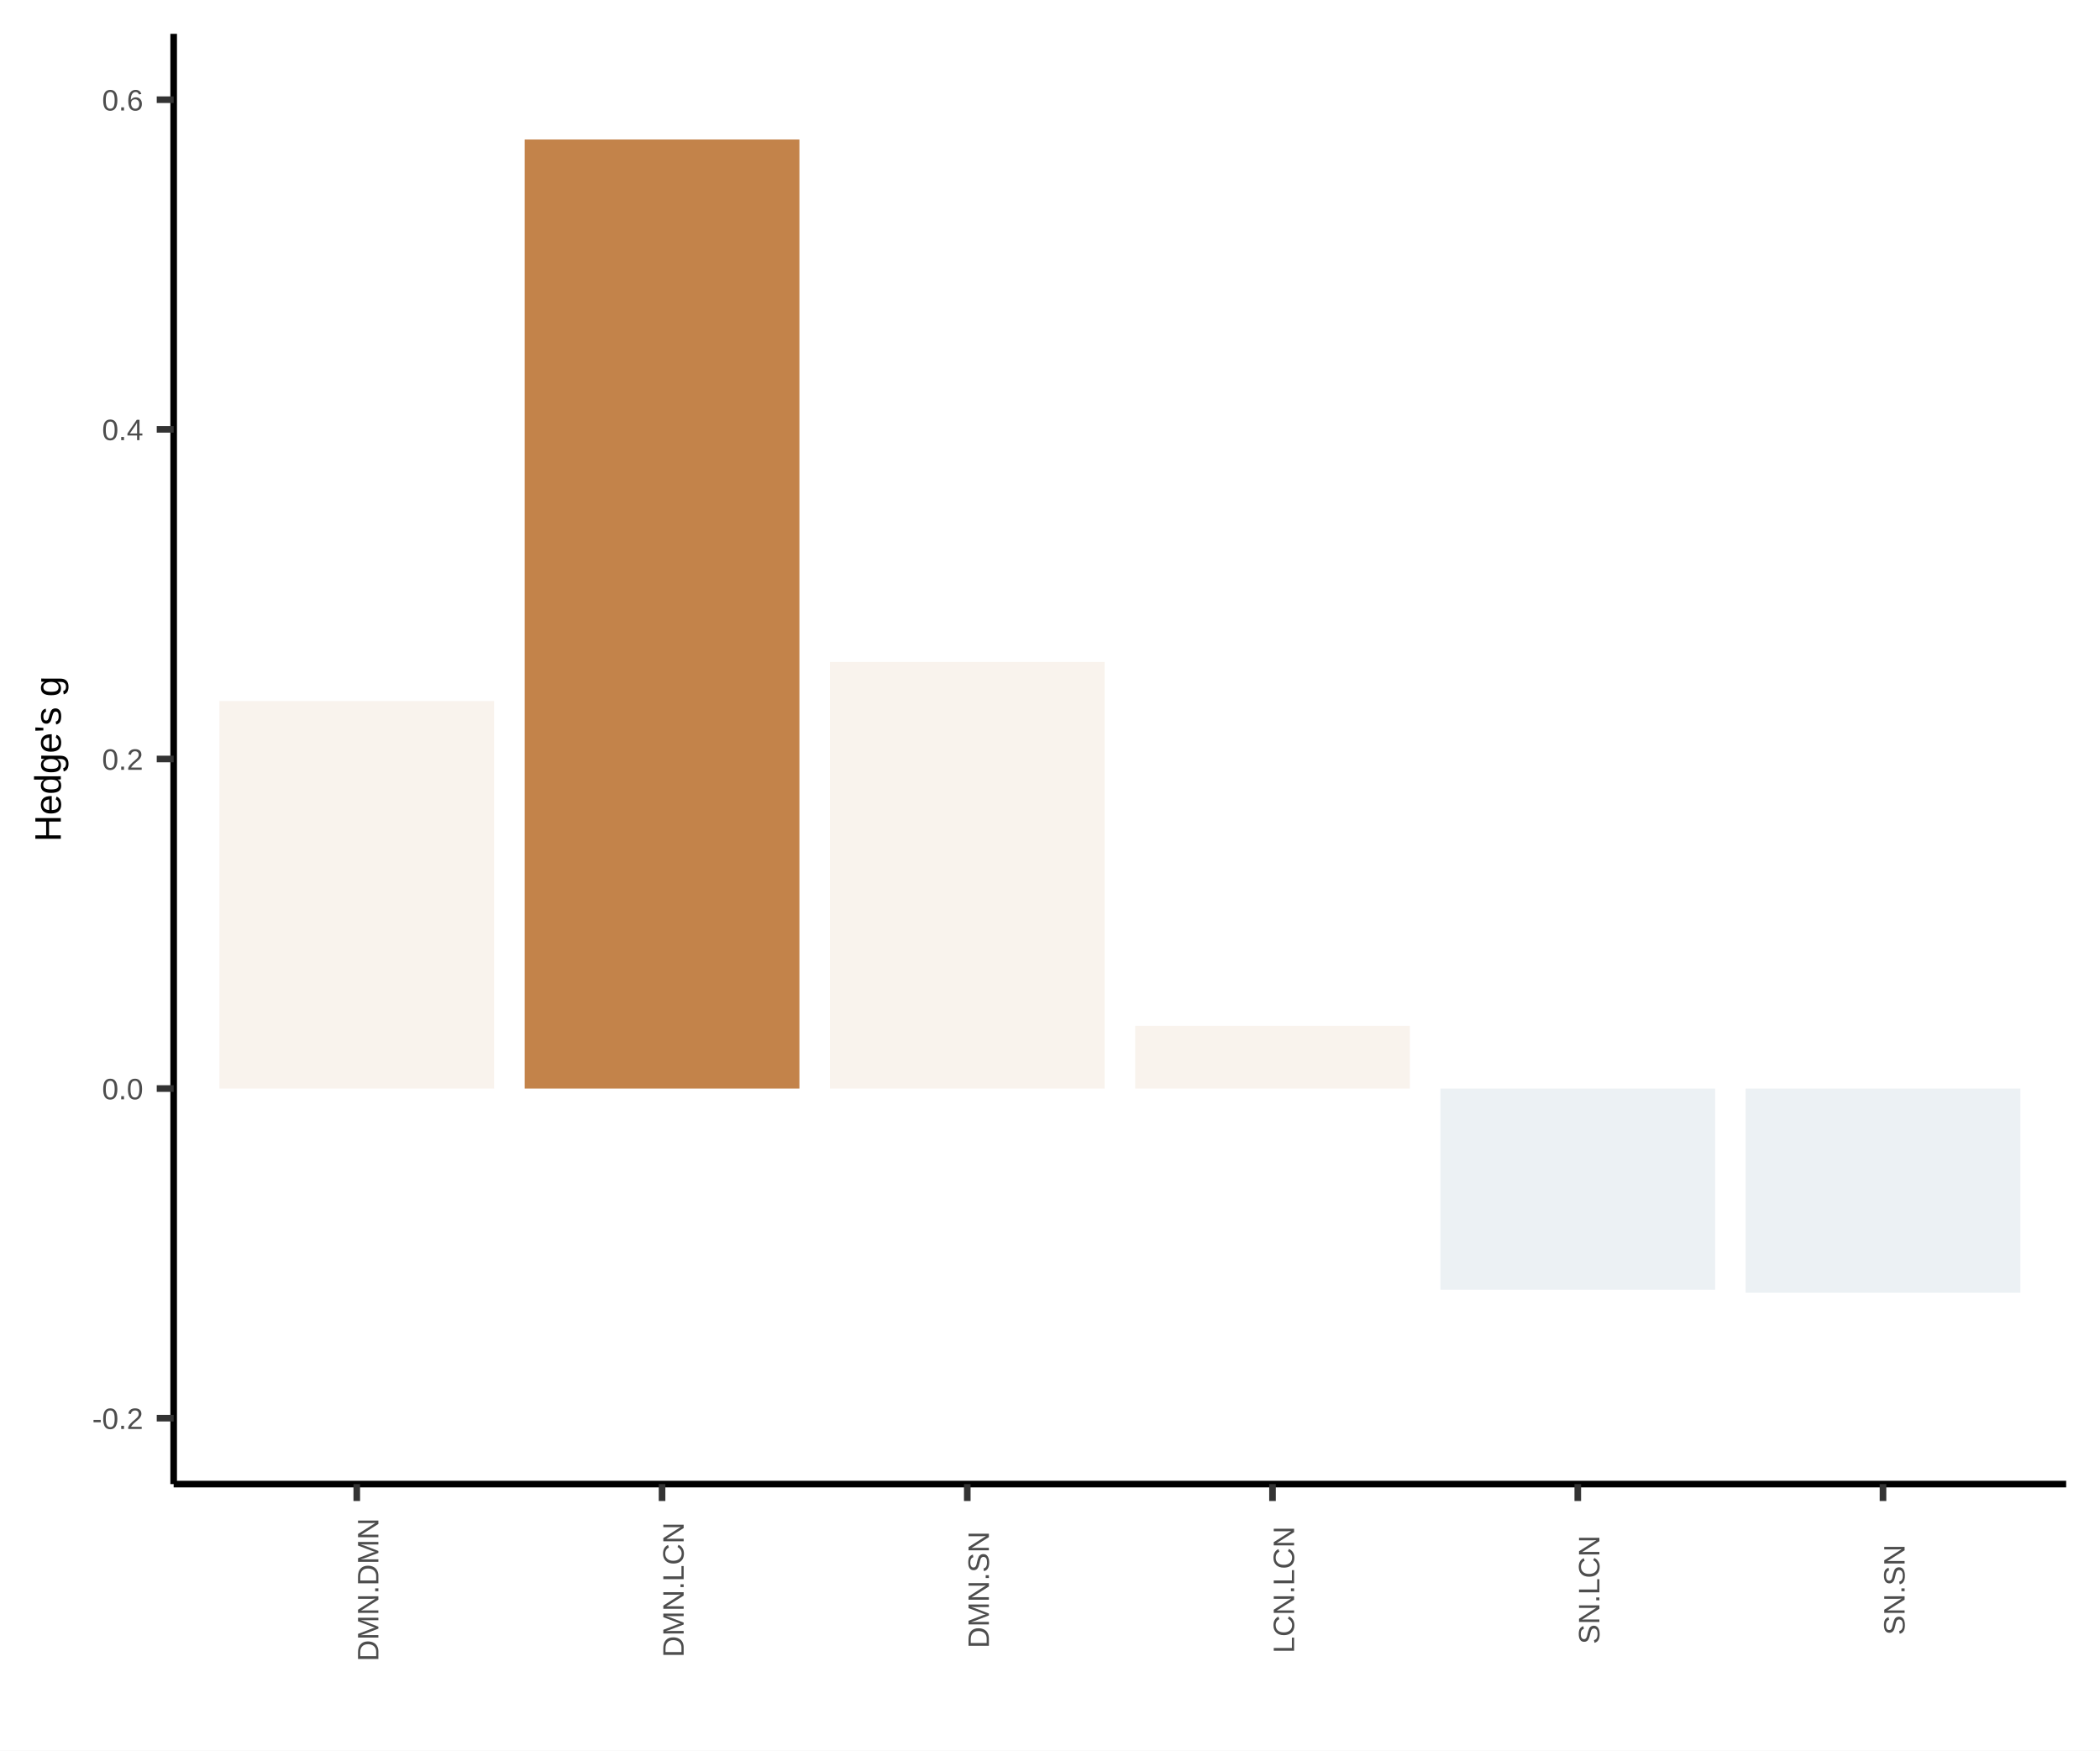
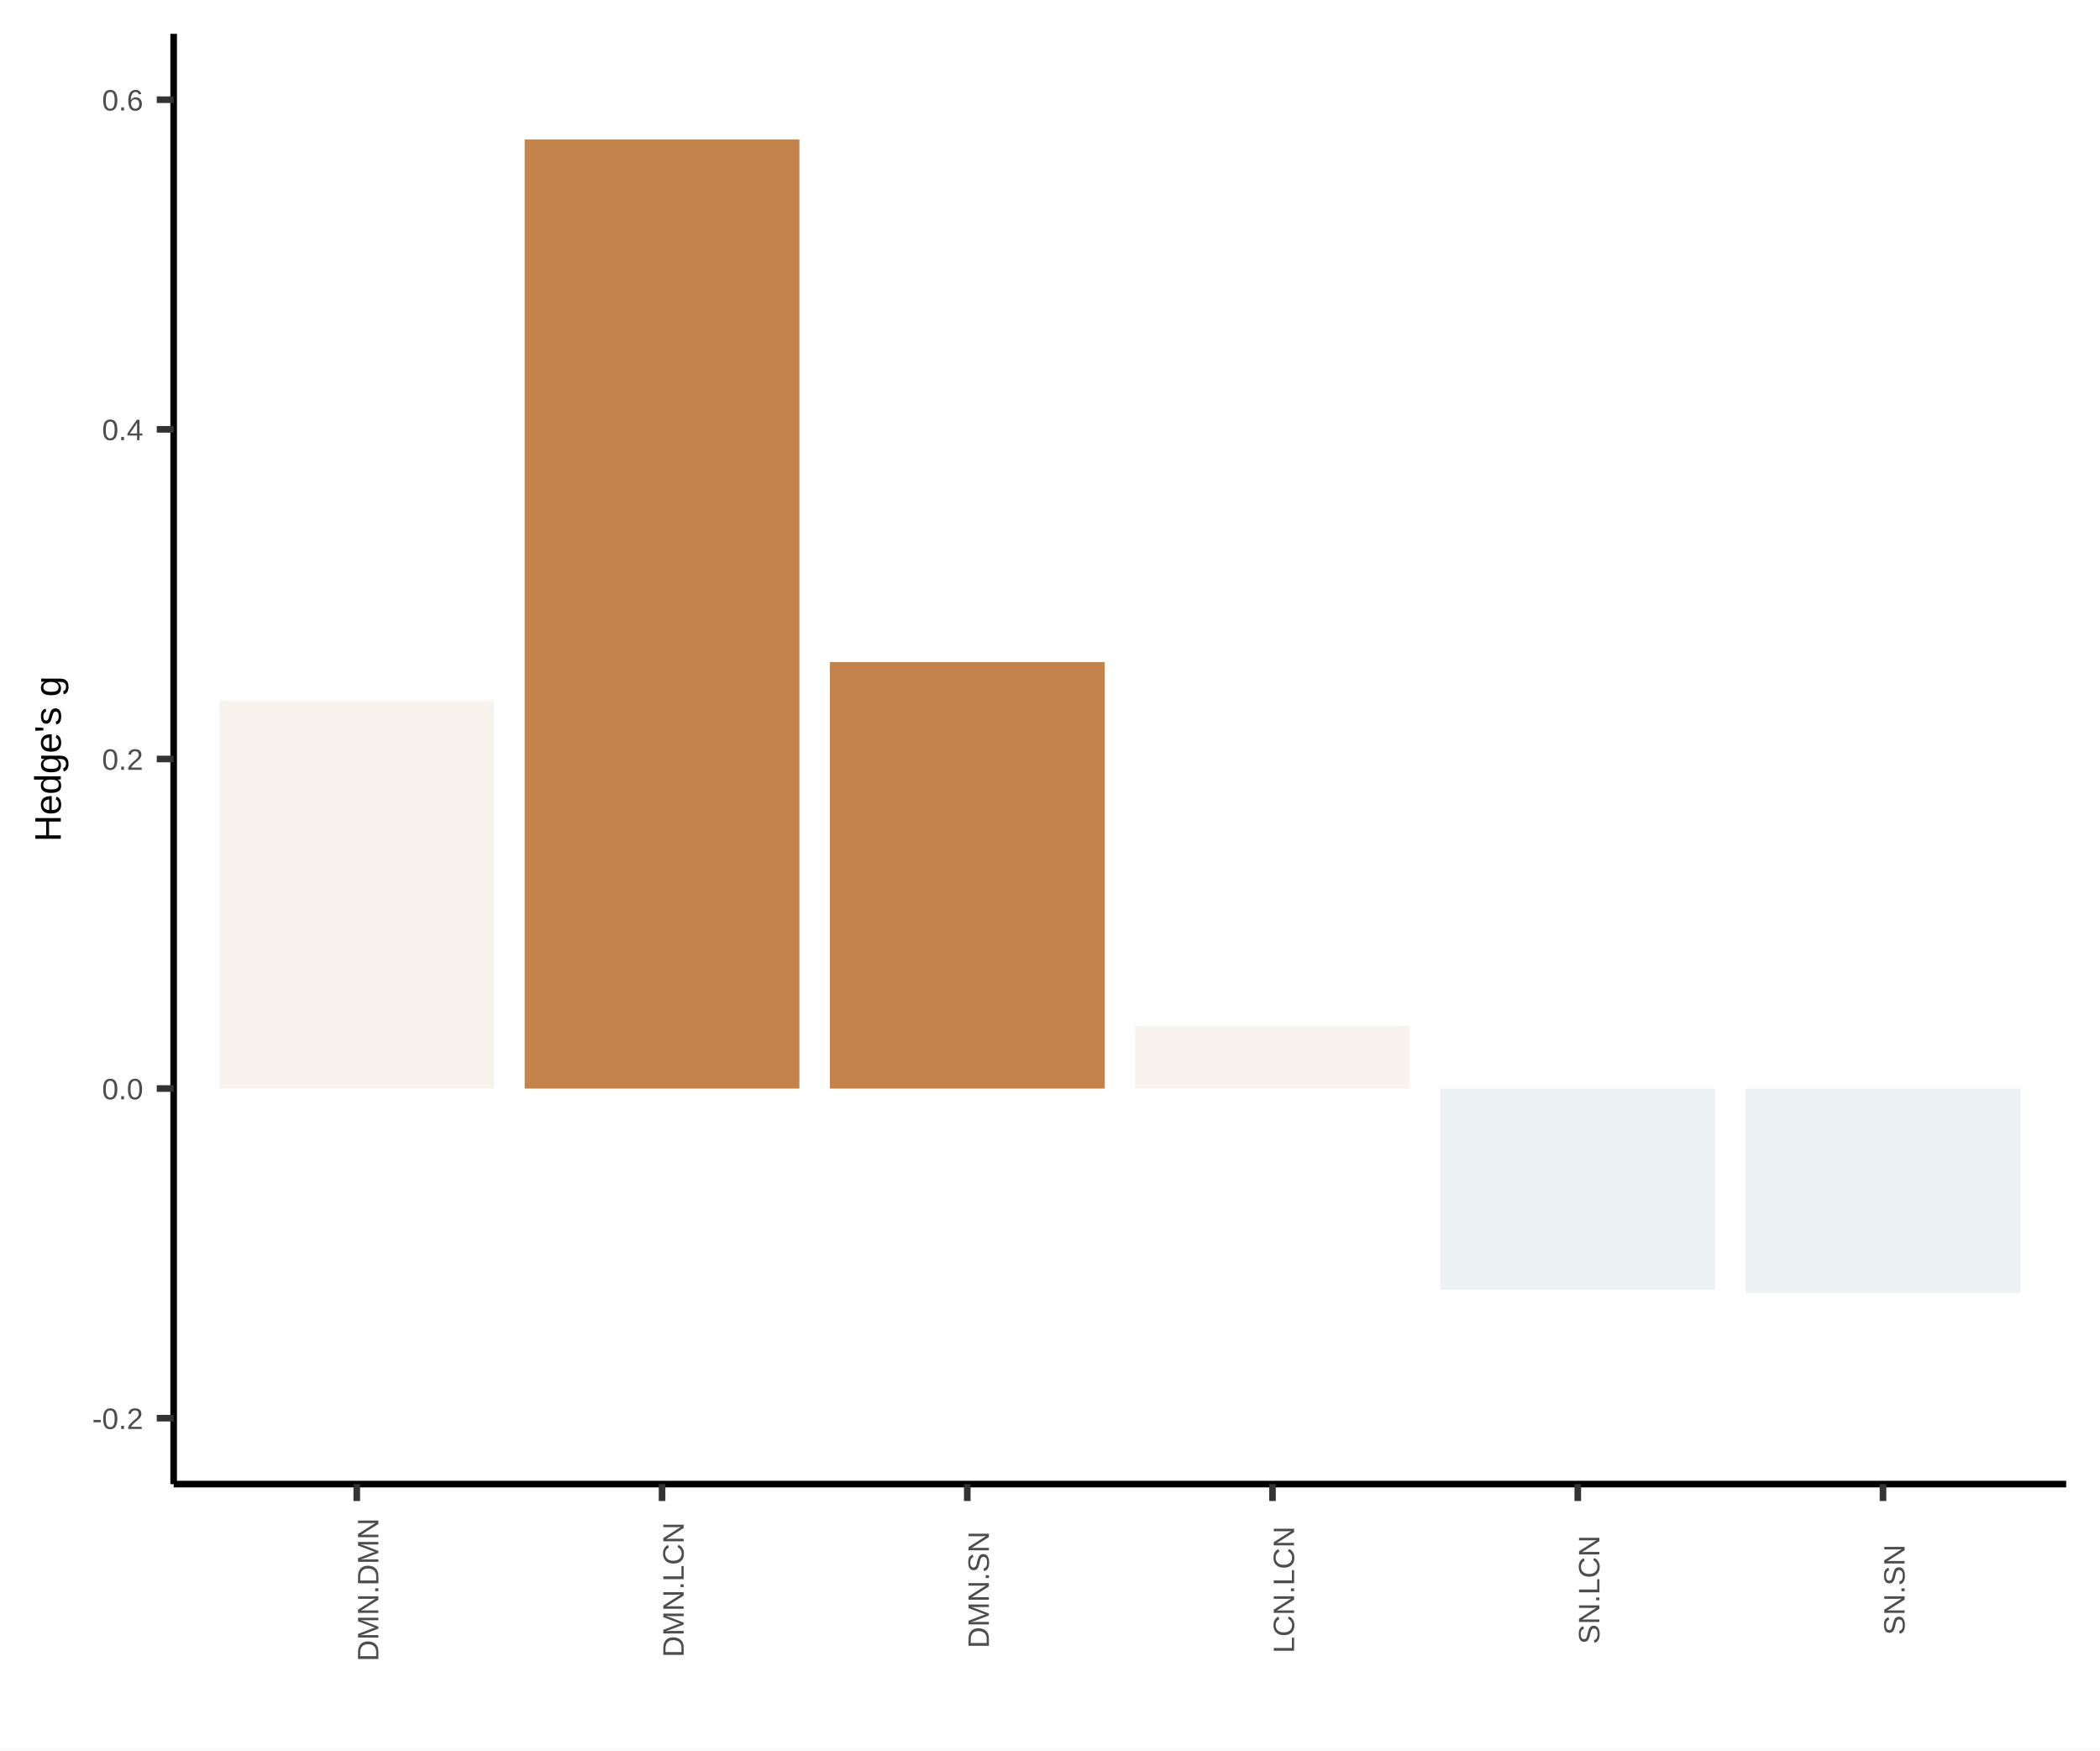
<svg xmlns="http://www.w3.org/2000/svg" class="svglite" width="340.16pt" height="283.46pt" viewBox="0 0 340.16 283.46">
  <defs>
    <style type="text/css">
    .svglite line, .svglite polyline, .svglite polygon, .svglite path, .svglite rect, .svglite circle {
      fill: none;
      stroke: #000000;
      stroke-linecap: round;
      stroke-linejoin: round;
      stroke-miterlimit: 10.00;
    }
  </style>
  </defs>
  <rect width="100%" height="100%" style="stroke: none; fill: #FFFFFF;" />
  <defs>
    <clipPath id="cpMC4wMHwzNDAuMTZ8MC4wMHwyODMuNDY=">
      <rect x="0.00" y="0.00" width="340.16" height="283.46" />
    </clipPath>
  </defs>
  <g clip-path="url(#cpMC4wMHwzNDAuMTZ8MC4wMHwyODMuNDY=)">
    <rect x="0.00" y="0.00" width="340.16" height="283.46" style="stroke-width: 1.07; stroke: #FFFFFF; fill: #FFFFFF;" />
  </g>
  <defs>
    <clipPath id="cpMjguMTN8MzM0LjY4fDUuNDh8MjQwLjMz">
      <rect x="28.13" y="5.48" width="306.55" height="234.85" />
    </clipPath>
  </defs>
  <g clip-path="url(#cpMjguMTN8MzM0LjY4fDUuNDh8MjQwLjMz)">
    <rect x="28.13" y="5.48" width="306.55" height="234.85" style="stroke-width: 1.07; stroke: none; fill: #FFFFFF;" />
    <rect x="35.54" y="113.52" width="44.50" height="62.76" style="stroke-width: 1.07; stroke: none; stroke-linecap: square; stroke-linejoin: miter; fill: #C3834A; fill-opacity: 0.10;" />
-     <rect x="134.43" y="107.21" width="44.50" height="69.07" style="stroke-width: 1.07; stroke: none; stroke-linecap: square; stroke-linejoin: miter; fill: #C3834A; fill-opacity: 0.10;" />
+     <rect x="134.43" y="107.21" width="44.50" height="69.07" style="stroke-width: 1.07; stroke: none; stroke-linecap: square; stroke-linejoin: miter; fill: #C3834A;" />
    <rect x="84.99" y="22.59" width="44.50" height="153.69" style="stroke-width: 1.07; stroke: none; stroke-linecap: square; stroke-linejoin: miter; fill: #C3834A;" />
    <rect x="282.76" y="176.28" width="44.50" height="33.06" style="stroke-width: 1.07; stroke: none; stroke-linecap: square; stroke-linejoin: miter; fill: #44708F; fill-opacity: 0.10;" />
    <rect x="233.32" y="176.28" width="44.50" height="32.57" style="stroke-width: 1.07; stroke: none; stroke-linecap: square; stroke-linejoin: miter; fill: #44708F; fill-opacity: 0.10;" />
    <rect x="183.87" y="166.12" width="44.50" height="10.16" style="stroke-width: 1.07; stroke: none; stroke-linecap: square; stroke-linejoin: miter; fill: #C3834A; fill-opacity: 0.10;" />
  </g>
  <g clip-path="url(#cpMC4wMHwzNDAuMTZ8MC4wMHwyODMuNDY=)">
    <polyline points="28.13,240.33 28.13,5.48 " style="stroke-width: 1.07; stroke-linecap: butt;" />
    <text x="23.20" y="231.41" text-anchor="end" style="font-size: 4.80px; fill: #4D4D4D; font-family: Liberation Sans;" textLength="9.36px" lengthAdjust="spacingAndGlyphs">-0.2</text>
    <text x="23.20" y="178.03" text-anchor="end" style="font-size: 4.80px; fill: #4D4D4D; font-family: Liberation Sans;" textLength="7.63px" lengthAdjust="spacingAndGlyphs">0.0</text>
    <text x="23.20" y="124.66" text-anchor="end" style="font-size: 4.80px; fill: #4D4D4D; font-family: Liberation Sans;" textLength="7.63px" lengthAdjust="spacingAndGlyphs">0.2</text>
    <text x="23.20" y="71.28" text-anchor="end" style="font-size: 4.80px; fill: #4D4D4D; font-family: Liberation Sans;" textLength="7.63px" lengthAdjust="spacingAndGlyphs">0.4</text>
    <text x="23.20" y="17.90" text-anchor="end" style="font-size: 4.80px; fill: #4D4D4D; font-family: Liberation Sans;" textLength="7.63px" lengthAdjust="spacingAndGlyphs">0.6</text>
    <polyline points="25.39,229.66 28.13,229.66 " style="stroke-width: 1.07; stroke: #333333; stroke-linecap: butt;" />
    <polyline points="25.39,176.28 28.13,176.28 " style="stroke-width: 1.07; stroke: #333333; stroke-linecap: butt;" />
    <polyline points="25.39,122.91 28.13,122.91 " style="stroke-width: 1.07; stroke: #333333; stroke-linecap: butt;" />
    <polyline points="25.39,69.53 28.13,69.53 " style="stroke-width: 1.07; stroke: #333333; stroke-linecap: butt;" />
    <polyline points="25.39,16.15 28.13,16.15 " style="stroke-width: 1.07; stroke: #333333; stroke-linecap: butt;" />
    <polyline points="28.13,240.33 334.68,240.33 " style="stroke-width: 1.07; stroke-linecap: butt;" />
    <polyline points="57.79,243.07 57.79,240.33 " style="stroke-width: 1.07; stroke: #333333; stroke-linecap: butt;" />
    <polyline points="107.24,243.07 107.24,240.33 " style="stroke-width: 1.07; stroke: #333333; stroke-linecap: butt;" />
    <polyline points="156.68,243.07 156.68,240.33 " style="stroke-width: 1.07; stroke: #333333; stroke-linecap: butt;" />
    <polyline points="206.12,243.07 206.12,240.33 " style="stroke-width: 1.07; stroke: #333333; stroke-linecap: butt;" />
    <polyline points="255.57,243.07 255.57,240.33 " style="stroke-width: 1.07; stroke: #333333; stroke-linecap: butt;" />
    <polyline points="305.01,243.07 305.01,240.33 " style="stroke-width: 1.07; stroke: #333333; stroke-linecap: butt;" />
    <text transform="translate(61.29,257.45) rotate(-90)" text-anchor="middle" style="font-size: 4.80px; fill: #4D4D4D; font-family: Liberation Sans;" textLength="24.36px" lengthAdjust="spacingAndGlyphs">DMN.DMN</text>
    <text transform="translate(110.74,257.45) rotate(-90)" text-anchor="middle" style="font-size: 4.80px; fill: #4D4D4D; font-family: Liberation Sans;" textLength="22.55px" lengthAdjust="spacingAndGlyphs">DMN.LCN</text>
    <text transform="translate(160.18,257.45) rotate(-90)" text-anchor="middle" style="font-size: 4.80px; fill: #4D4D4D; font-family: Liberation Sans;" textLength="19.58px" lengthAdjust="spacingAndGlyphs">DMN.SN</text>
    <text transform="translate(209.62,257.45) rotate(-90)" text-anchor="middle" style="font-size: 4.80px; fill: #4D4D4D; font-family: Liberation Sans;" textLength="20.74px" lengthAdjust="spacingAndGlyphs">LCN.LCN</text>
    <text transform="translate(259.07,257.45) rotate(-90)" text-anchor="middle" style="font-size: 4.80px; fill: #4D4D4D; font-family: Liberation Sans;" textLength="17.76px" lengthAdjust="spacingAndGlyphs">SN.LCN</text>
    <text transform="translate(308.51,257.45) rotate(-90)" text-anchor="middle" style="font-size: 4.80px; fill: #4D4D4D; font-family: Liberation Sans;" textLength="14.79px" lengthAdjust="spacingAndGlyphs">SN.SN</text>
    <text transform="translate(9.85,122.91) rotate(-90)" text-anchor="middle" style="font-size: 6.00px; font-family: Liberation Sans;" textLength="29.99px" lengthAdjust="spacingAndGlyphs">Hedge's g</text>
  </g>
</svg>
